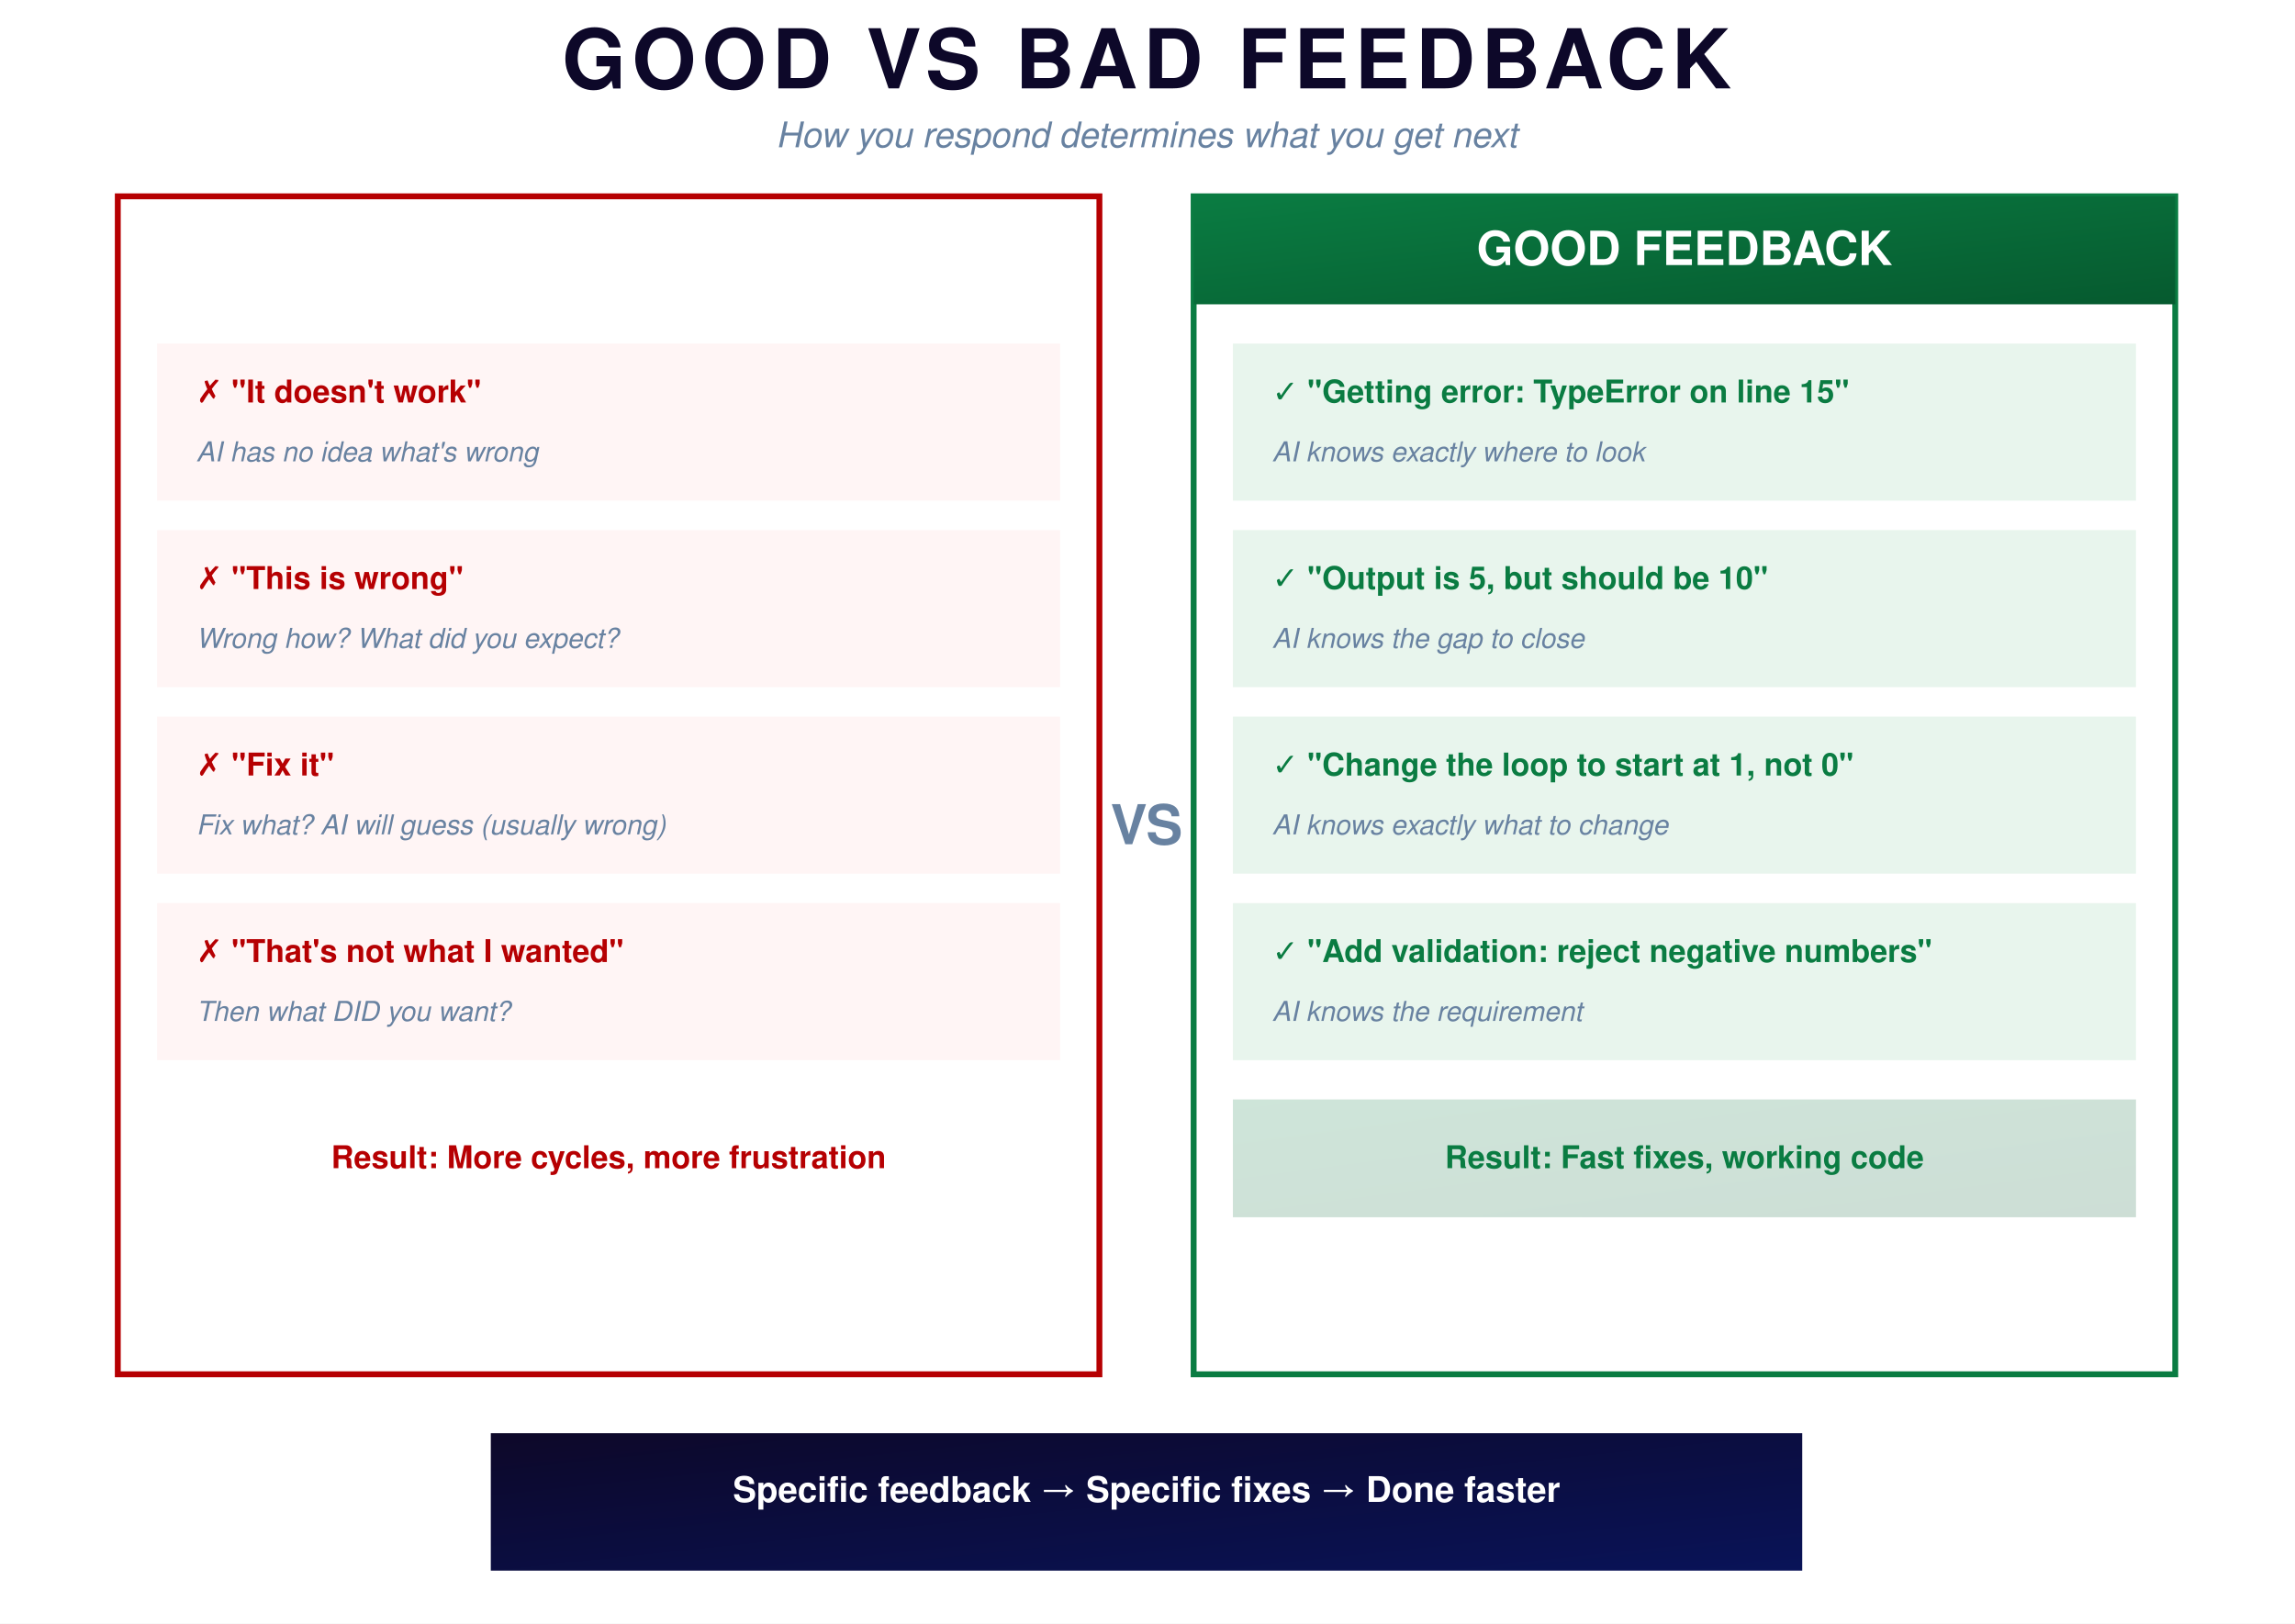
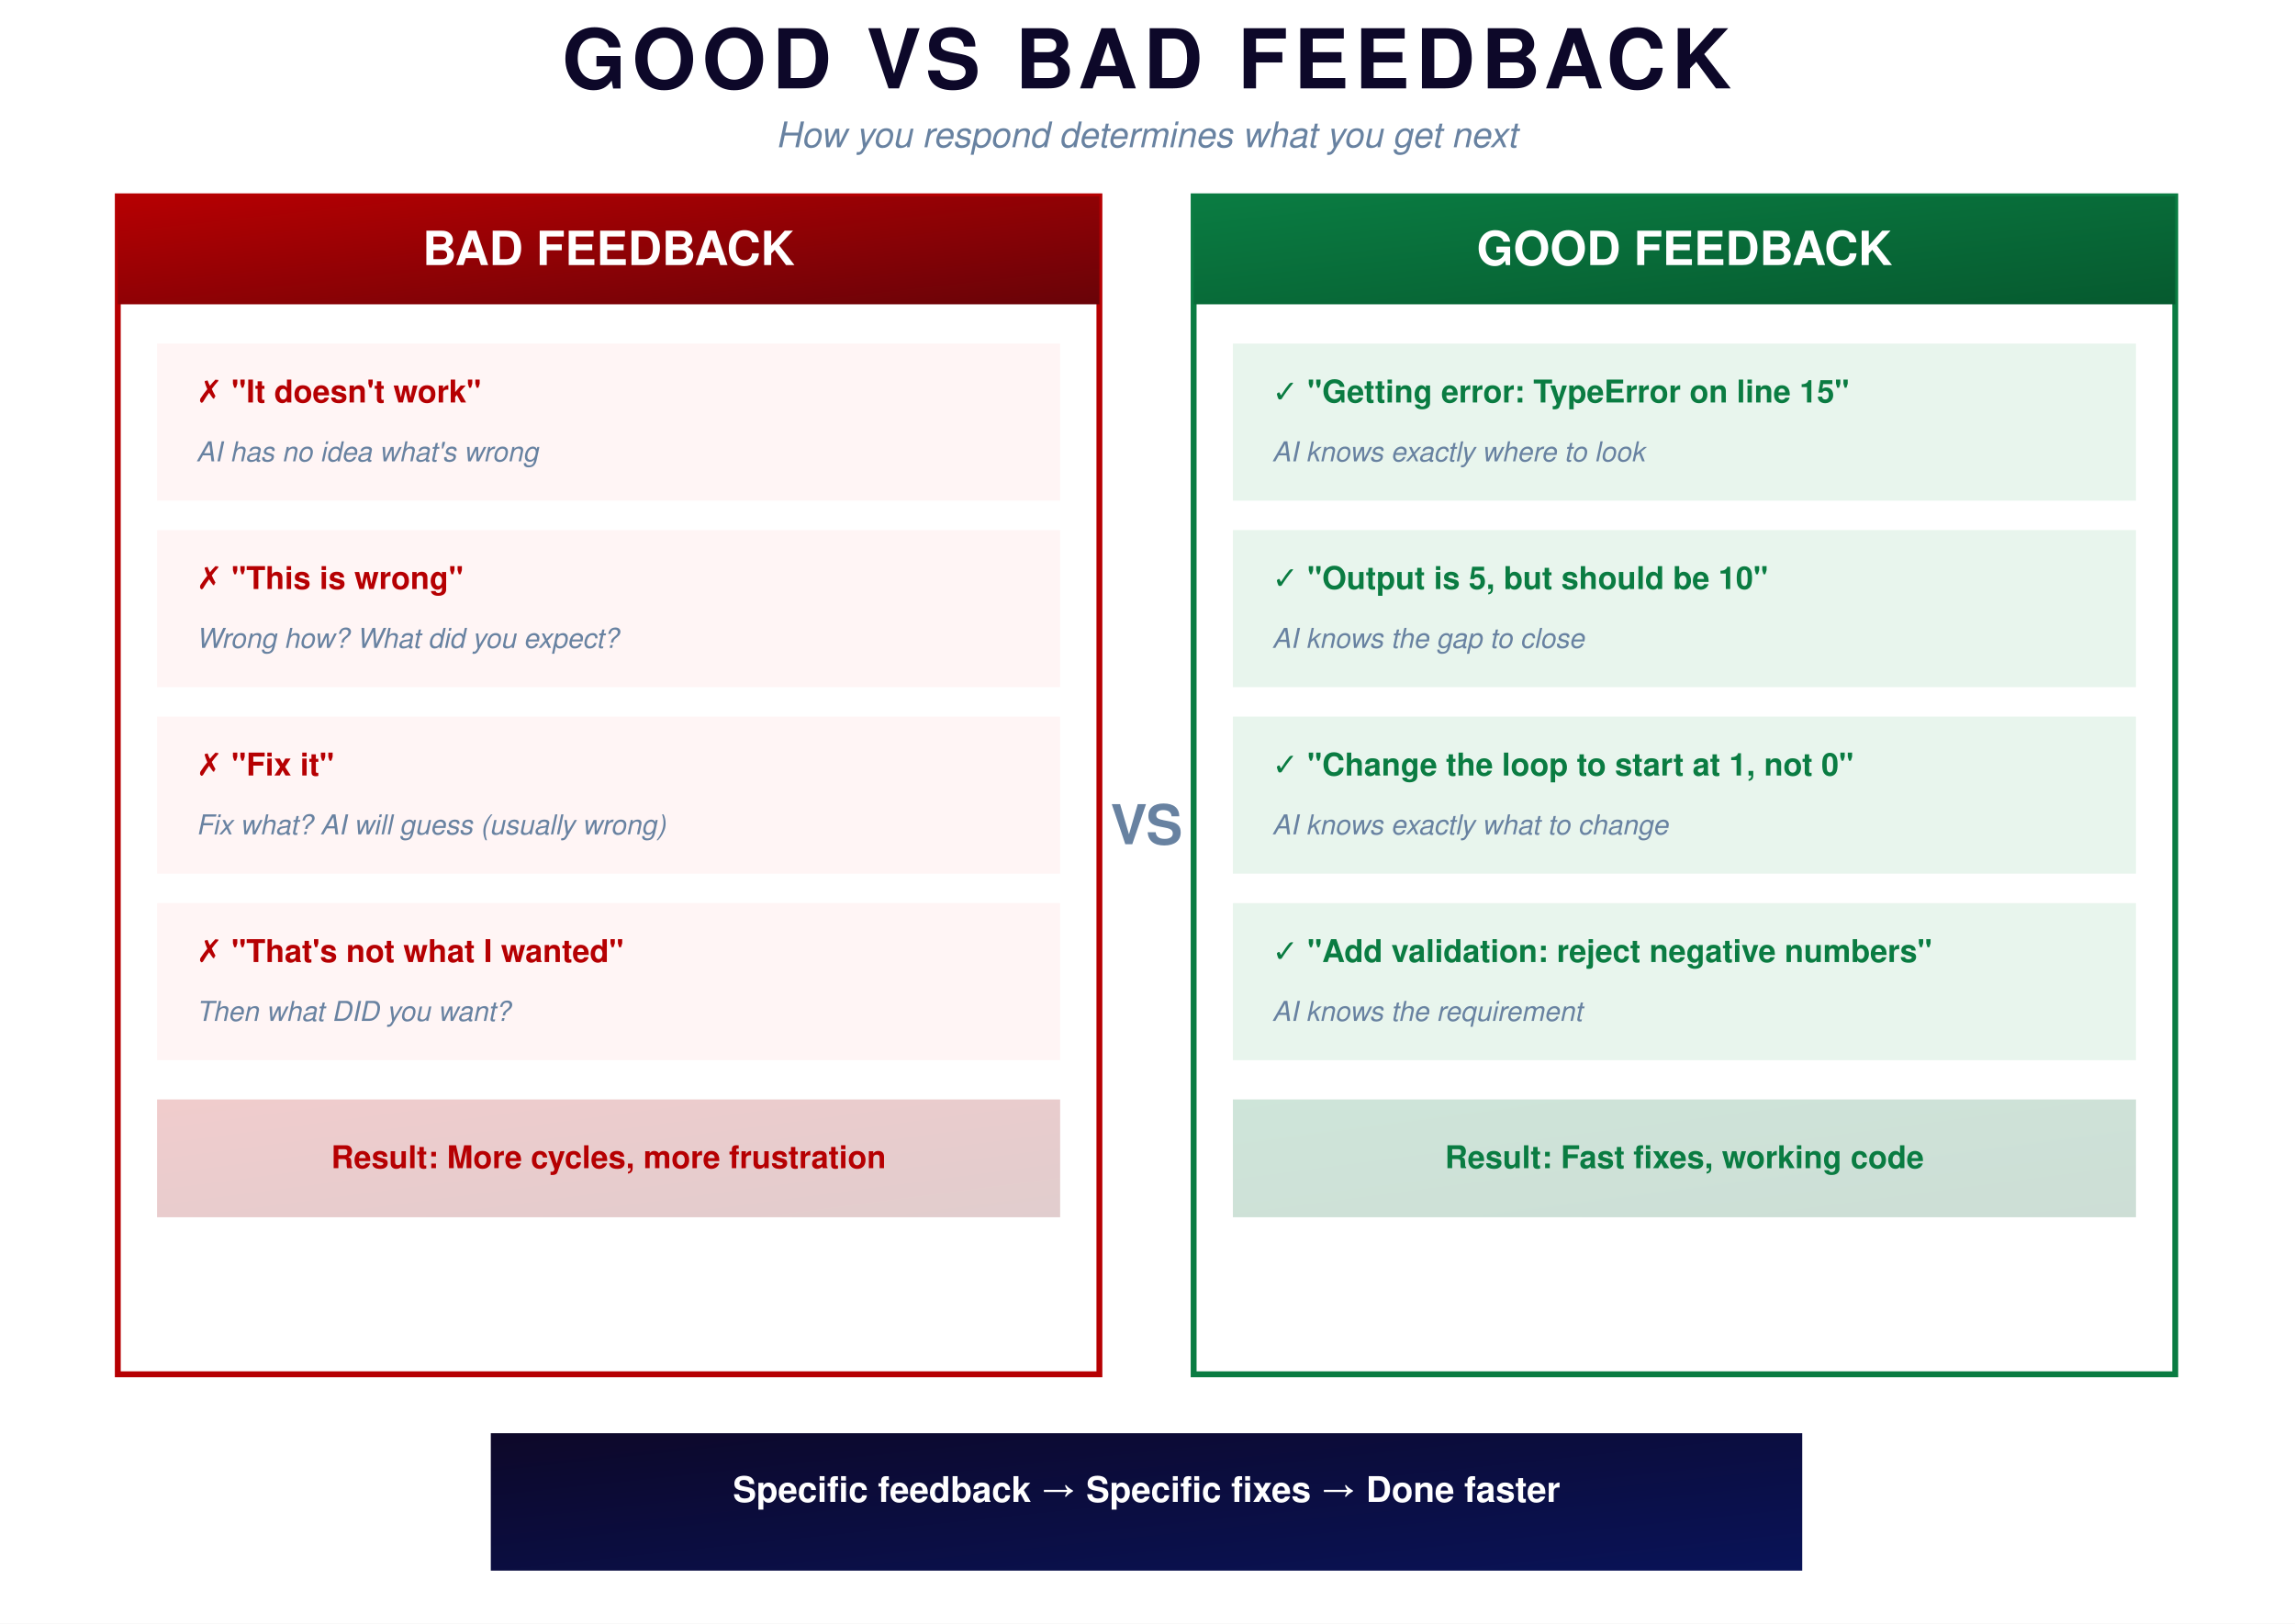
<svg xmlns="http://www.w3.org/2000/svg" viewBox="0 0 1169 827" width="1169" height="827">
  <defs>
    <linearGradient id="goodGreen" x1="0%" y1="0%" x2="100%" y2="100%">
      <stop offset="0%" style="stop-color:#0a7c42" />
      <stop offset="100%" style="stop-color:#065a2f" />
    </linearGradient>
    <linearGradient id="badRed" x1="0%" y1="0%" x2="100%" y2="100%">
      <stop offset="0%" style="stop-color:#b60002" />
      <stop offset="100%" style="stop-color:#690308" />
    </linearGradient>
    <linearGradient id="deepBlue" x1="0%" y1="0%" x2="100%" y2="100%">
      <stop offset="0%" style="stop-color:#091358" />
      <stop offset="100%" style="stop-color:#0d0829" />
    </linearGradient>
    <linearGradient id="aiPurple" x1="0%" y1="0%" x2="100%" y2="100%">
      <stop offset="0%" style="stop-color:#6b21a8" />
      <stop offset="100%" style="stop-color:#4c1d6d" />
    </linearGradient>
    <linearGradient id="steelBlue" x1="0%" y1="0%" x2="100%" y2="100%">
      <stop offset="0%" style="stop-color:#7a94b3" />
      <stop offset="100%" style="stop-color:#6882a1" />
    </linearGradient>
    <linearGradient id="darkNavy" x1="0%" y1="0%" x2="100%" y2="100%">
      <stop offset="0%" style="stop-color:#0d0829" />
      <stop offset="100%" style="stop-color:#091358" />
    </linearGradient>
  </defs>
  <rect width="1169" height="827" fill="#ffffff" />
  <text x="584" y="45" font-family="Helvetica, Arial, sans-serif" font-size="42" font-weight="bold" fill="#0d0829" text-anchor="middle" letter-spacing="3">GOOD VS BAD FEEDBACK</text>
  <text x="584" y="75" font-family="Helvetica, Arial, sans-serif" font-size="18" fill="#6882a1" text-anchor="middle" font-style="italic">How you respond determines what you get next</text>
  <rect x="60" y="100" width="500" height="600" fill="#ffffff" stroke="#b60002" stroke-width="3" />
-   <rect x="60" y="100" width="500" height="55" fill="url(#brightRed)" />
+   <rect x="60" y="100" width="500" height="55" fill="url(#badRed)" />
  <text x="310" y="135" font-family="Helvetica, Arial, sans-serif" font-size="24" font-weight="bold" fill="#ffffff" text-anchor="middle">BAD FEEDBACK</text>
  <rect x="80" y="175" width="460" height="80" fill="#fff5f5" />
  <text x="100" y="205" font-family="Helvetica, Arial, sans-serif" font-size="16" fill="#b60002" font-weight="bold">✗ "It doesn't work"</text>
  <text x="100" y="235" font-family="Helvetica, Arial, sans-serif" font-size="14" fill="#6882a1" font-style="italic">AI has no idea what's wrong</text>
  <rect x="80" y="270" width="460" height="80" fill="#fff5f5" />
  <text x="100" y="300" font-family="Helvetica, Arial, sans-serif" font-size="16" fill="#b60002" font-weight="bold">✗ "This is wrong"</text>
  <text x="100" y="330" font-family="Helvetica, Arial, sans-serif" font-size="14" fill="#6882a1" font-style="italic">Wrong how? What did you expect?</text>
  <rect x="80" y="365" width="460" height="80" fill="#fff5f5" />
  <text x="100" y="395" font-family="Helvetica, Arial, sans-serif" font-size="16" fill="#b60002" font-weight="bold">✗ "Fix it"</text>
  <text x="100" y="425" font-family="Helvetica, Arial, sans-serif" font-size="14" fill="#6882a1" font-style="italic">Fix what? AI will guess (usually wrong)</text>
  <rect x="80" y="460" width="460" height="80" fill="#fff5f5" />
  <text x="100" y="490" font-family="Helvetica, Arial, sans-serif" font-size="16" fill="#b60002" font-weight="bold">✗ "That's not what I wanted"</text>
  <text x="100" y="520" font-family="Helvetica, Arial, sans-serif" font-size="14" fill="#6882a1" font-style="italic">Then what DID you want?</text>
-   <rect x="80" y="560" width="460" height="60" fill="url(#brightRed)" opacity="0.2" />
+   <rect x="80" y="560" width="460" height="60" fill="url(#badRed)" opacity="0.2" />
  <text x="310" y="595" font-family="Helvetica, Arial, sans-serif" font-size="16" font-weight="bold" fill="#b60002" text-anchor="middle">Result: More cycles, more frustration</text>
  <text x="584" y="430" font-family="Helvetica, Arial, sans-serif" font-size="28" font-weight="bold" fill="#6882a1" text-anchor="middle">VS</text>
  <rect x="608" y="100" width="500" height="600" fill="#ffffff" stroke="#0a7c42" stroke-width="3" />
  <rect x="608" y="100" width="500" height="55" fill="url(#goodGreen)" />
  <text x="858" y="135" font-family="Helvetica, Arial, sans-serif" font-size="24" font-weight="bold" fill="#ffffff" text-anchor="middle">GOOD FEEDBACK</text>
  <rect x="628" y="175" width="460" height="80" fill="#e8f5ed" />
  <text x="648" y="205" font-family="Helvetica, Arial, sans-serif" font-size="16" fill="#0a7c42" font-weight="bold">✓ "Getting error: TypeError on line 15"</text>
  <text x="648" y="235" font-family="Helvetica, Arial, sans-serif" font-size="14" fill="#6882a1" font-style="italic">AI knows exactly where to look</text>
  <rect x="628" y="270" width="460" height="80" fill="#e8f5ed" />
  <text x="648" y="300" font-family="Helvetica, Arial, sans-serif" font-size="16" fill="#0a7c42" font-weight="bold">✓ "Output is 5, but should be 10"</text>
  <text x="648" y="330" font-family="Helvetica, Arial, sans-serif" font-size="14" fill="#6882a1" font-style="italic">AI knows the gap to close</text>
  <rect x="628" y="365" width="460" height="80" fill="#e8f5ed" />
  <text x="648" y="395" font-family="Helvetica, Arial, sans-serif" font-size="16" fill="#0a7c42" font-weight="bold">✓ "Change the loop to start at 1, not 0"</text>
  <text x="648" y="425" font-family="Helvetica, Arial, sans-serif" font-size="14" fill="#6882a1" font-style="italic">AI knows exactly what to change</text>
  <rect x="628" y="460" width="460" height="80" fill="#e8f5ed" />
  <text x="648" y="490" font-family="Helvetica, Arial, sans-serif" font-size="16" fill="#0a7c42" font-weight="bold">✓ "Add validation: reject negative numbers"</text>
  <text x="648" y="520" font-family="Helvetica, Arial, sans-serif" font-size="14" fill="#6882a1" font-style="italic">AI knows the requirement</text>
  <rect x="628" y="560" width="460" height="60" fill="url(#goodGreen)" opacity="0.2" />
  <text x="858" y="595" font-family="Helvetica, Arial, sans-serif" font-size="16" font-weight="bold" fill="#0a7c42" text-anchor="middle">Result: Fast fixes, working code</text>
  <rect x="250" y="730" width="668" height="70" fill="url(#darkNavy)" />
  <text x="584" y="765" font-family="Helvetica, Arial, sans-serif" font-size="18" font-weight="bold" fill="#ffffff" text-anchor="middle">Specific feedback → Specific fixes → Done faster</text>
</svg>
